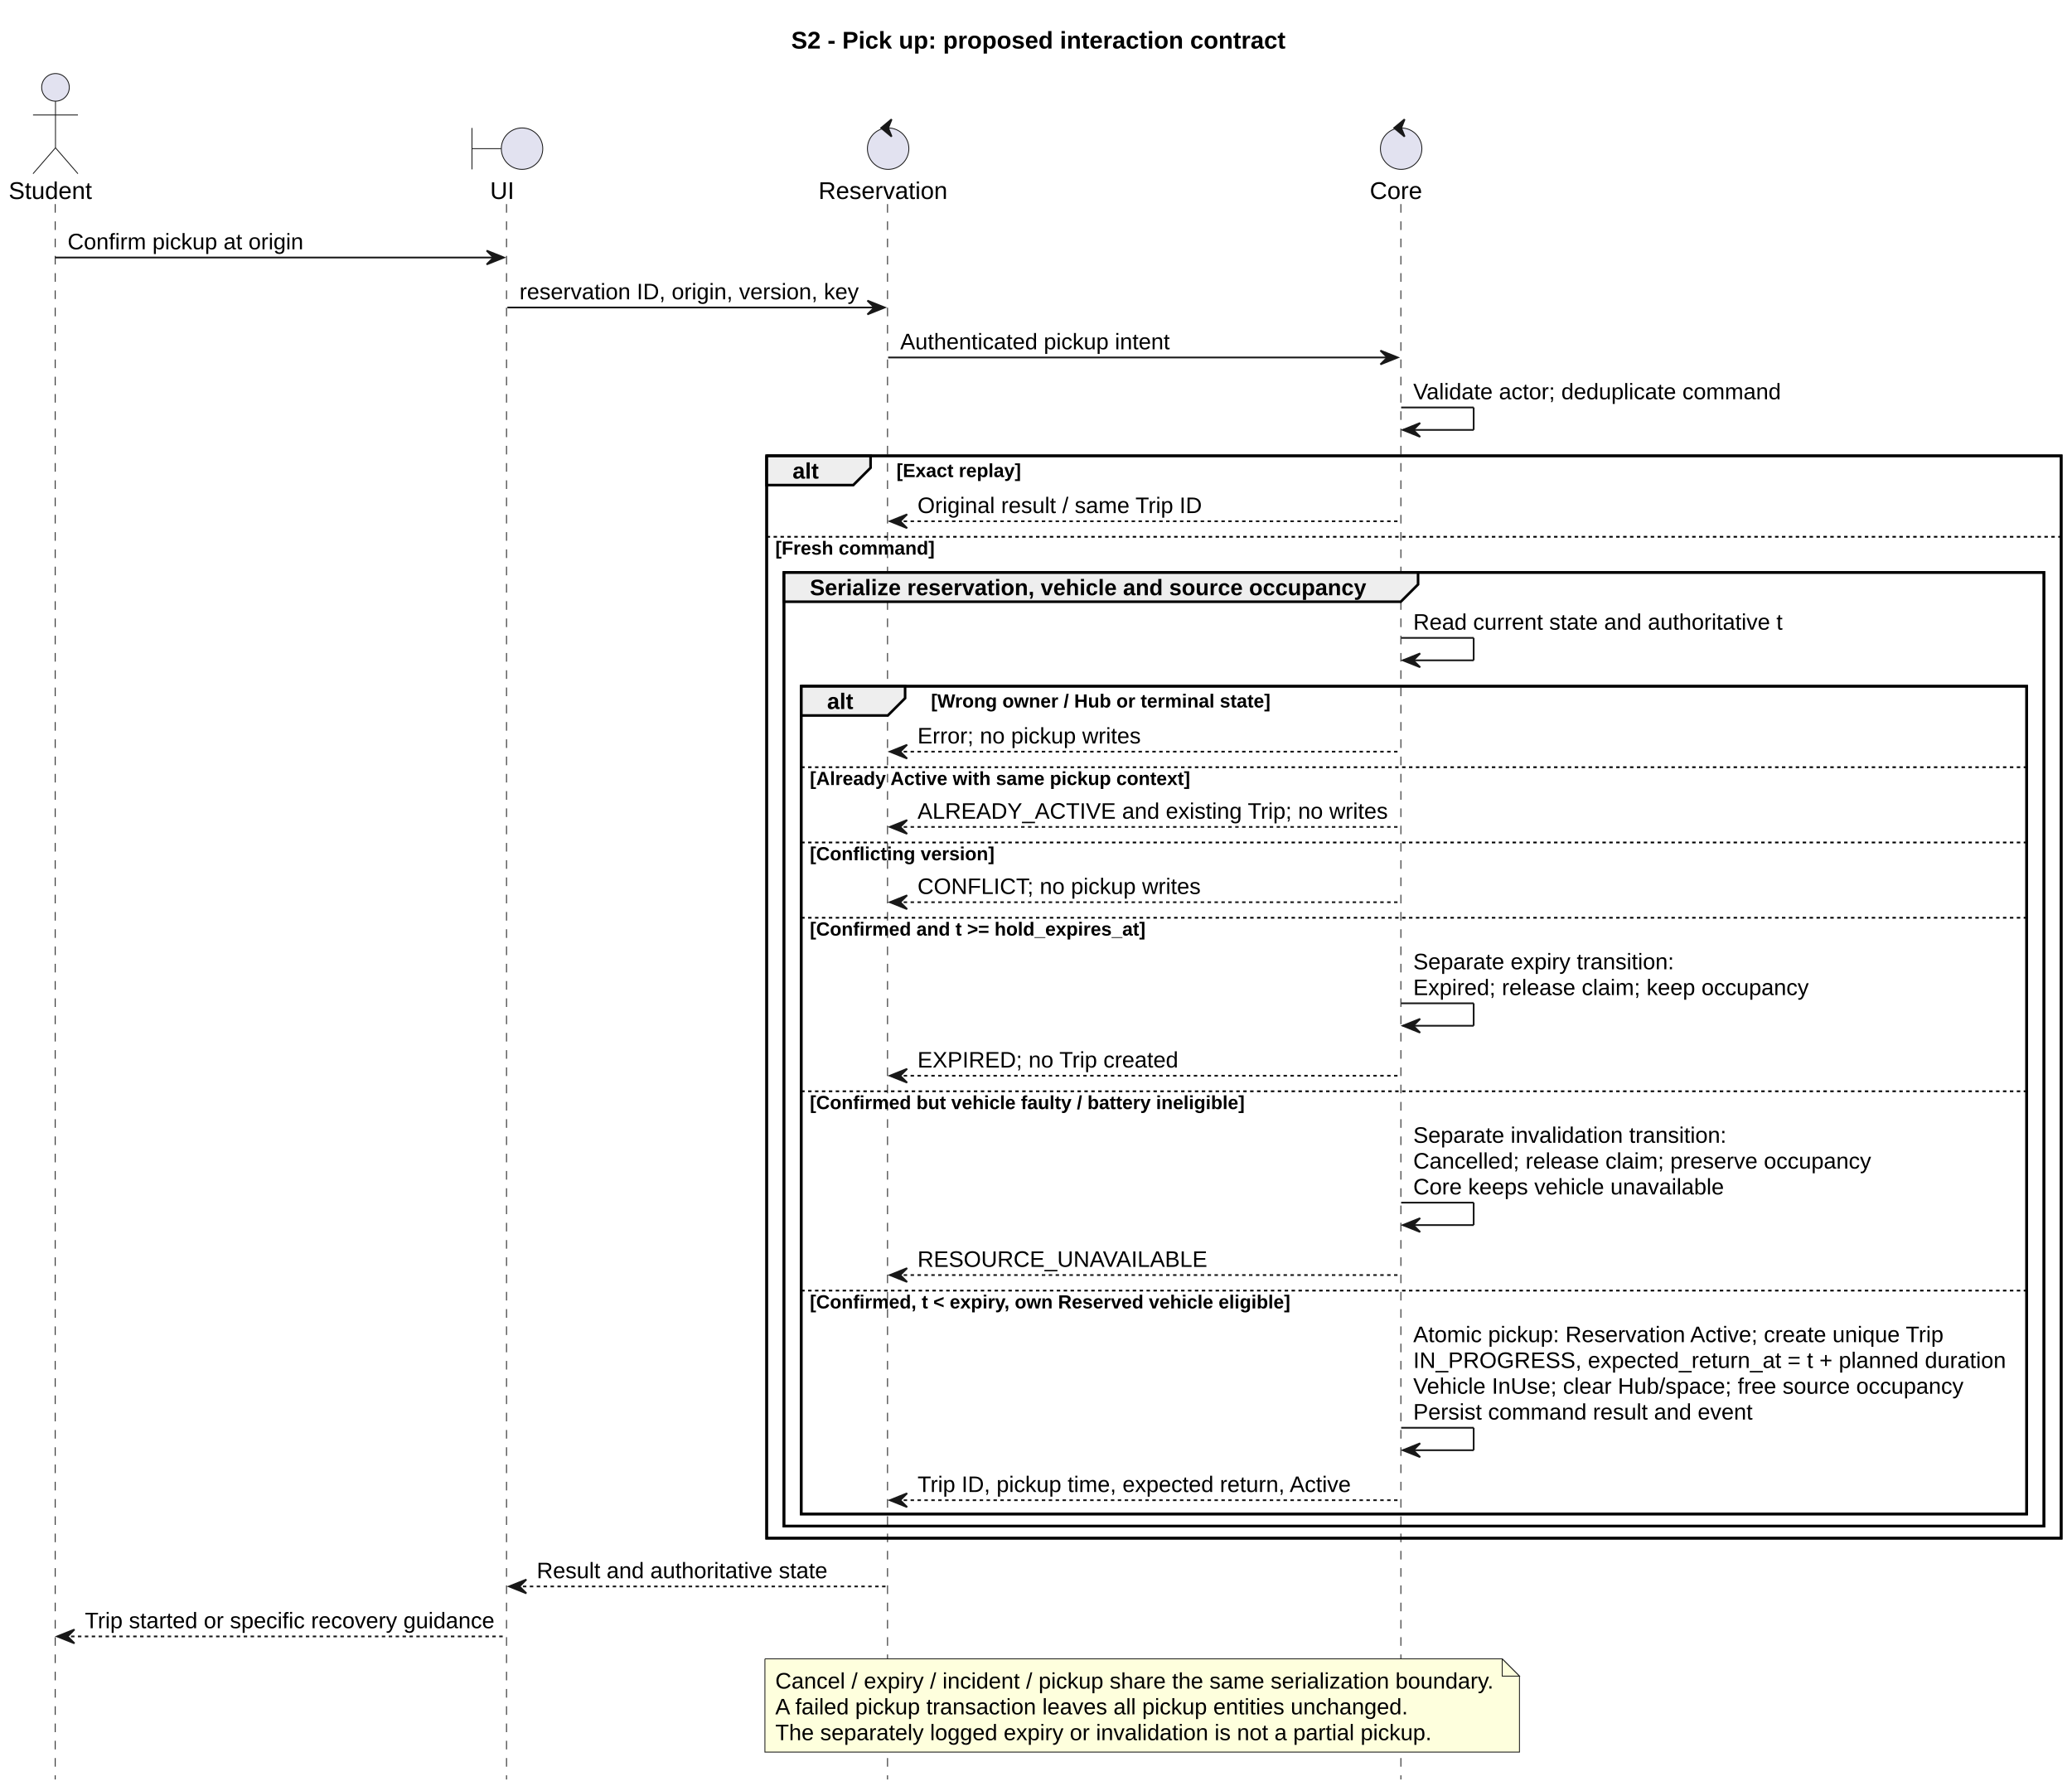
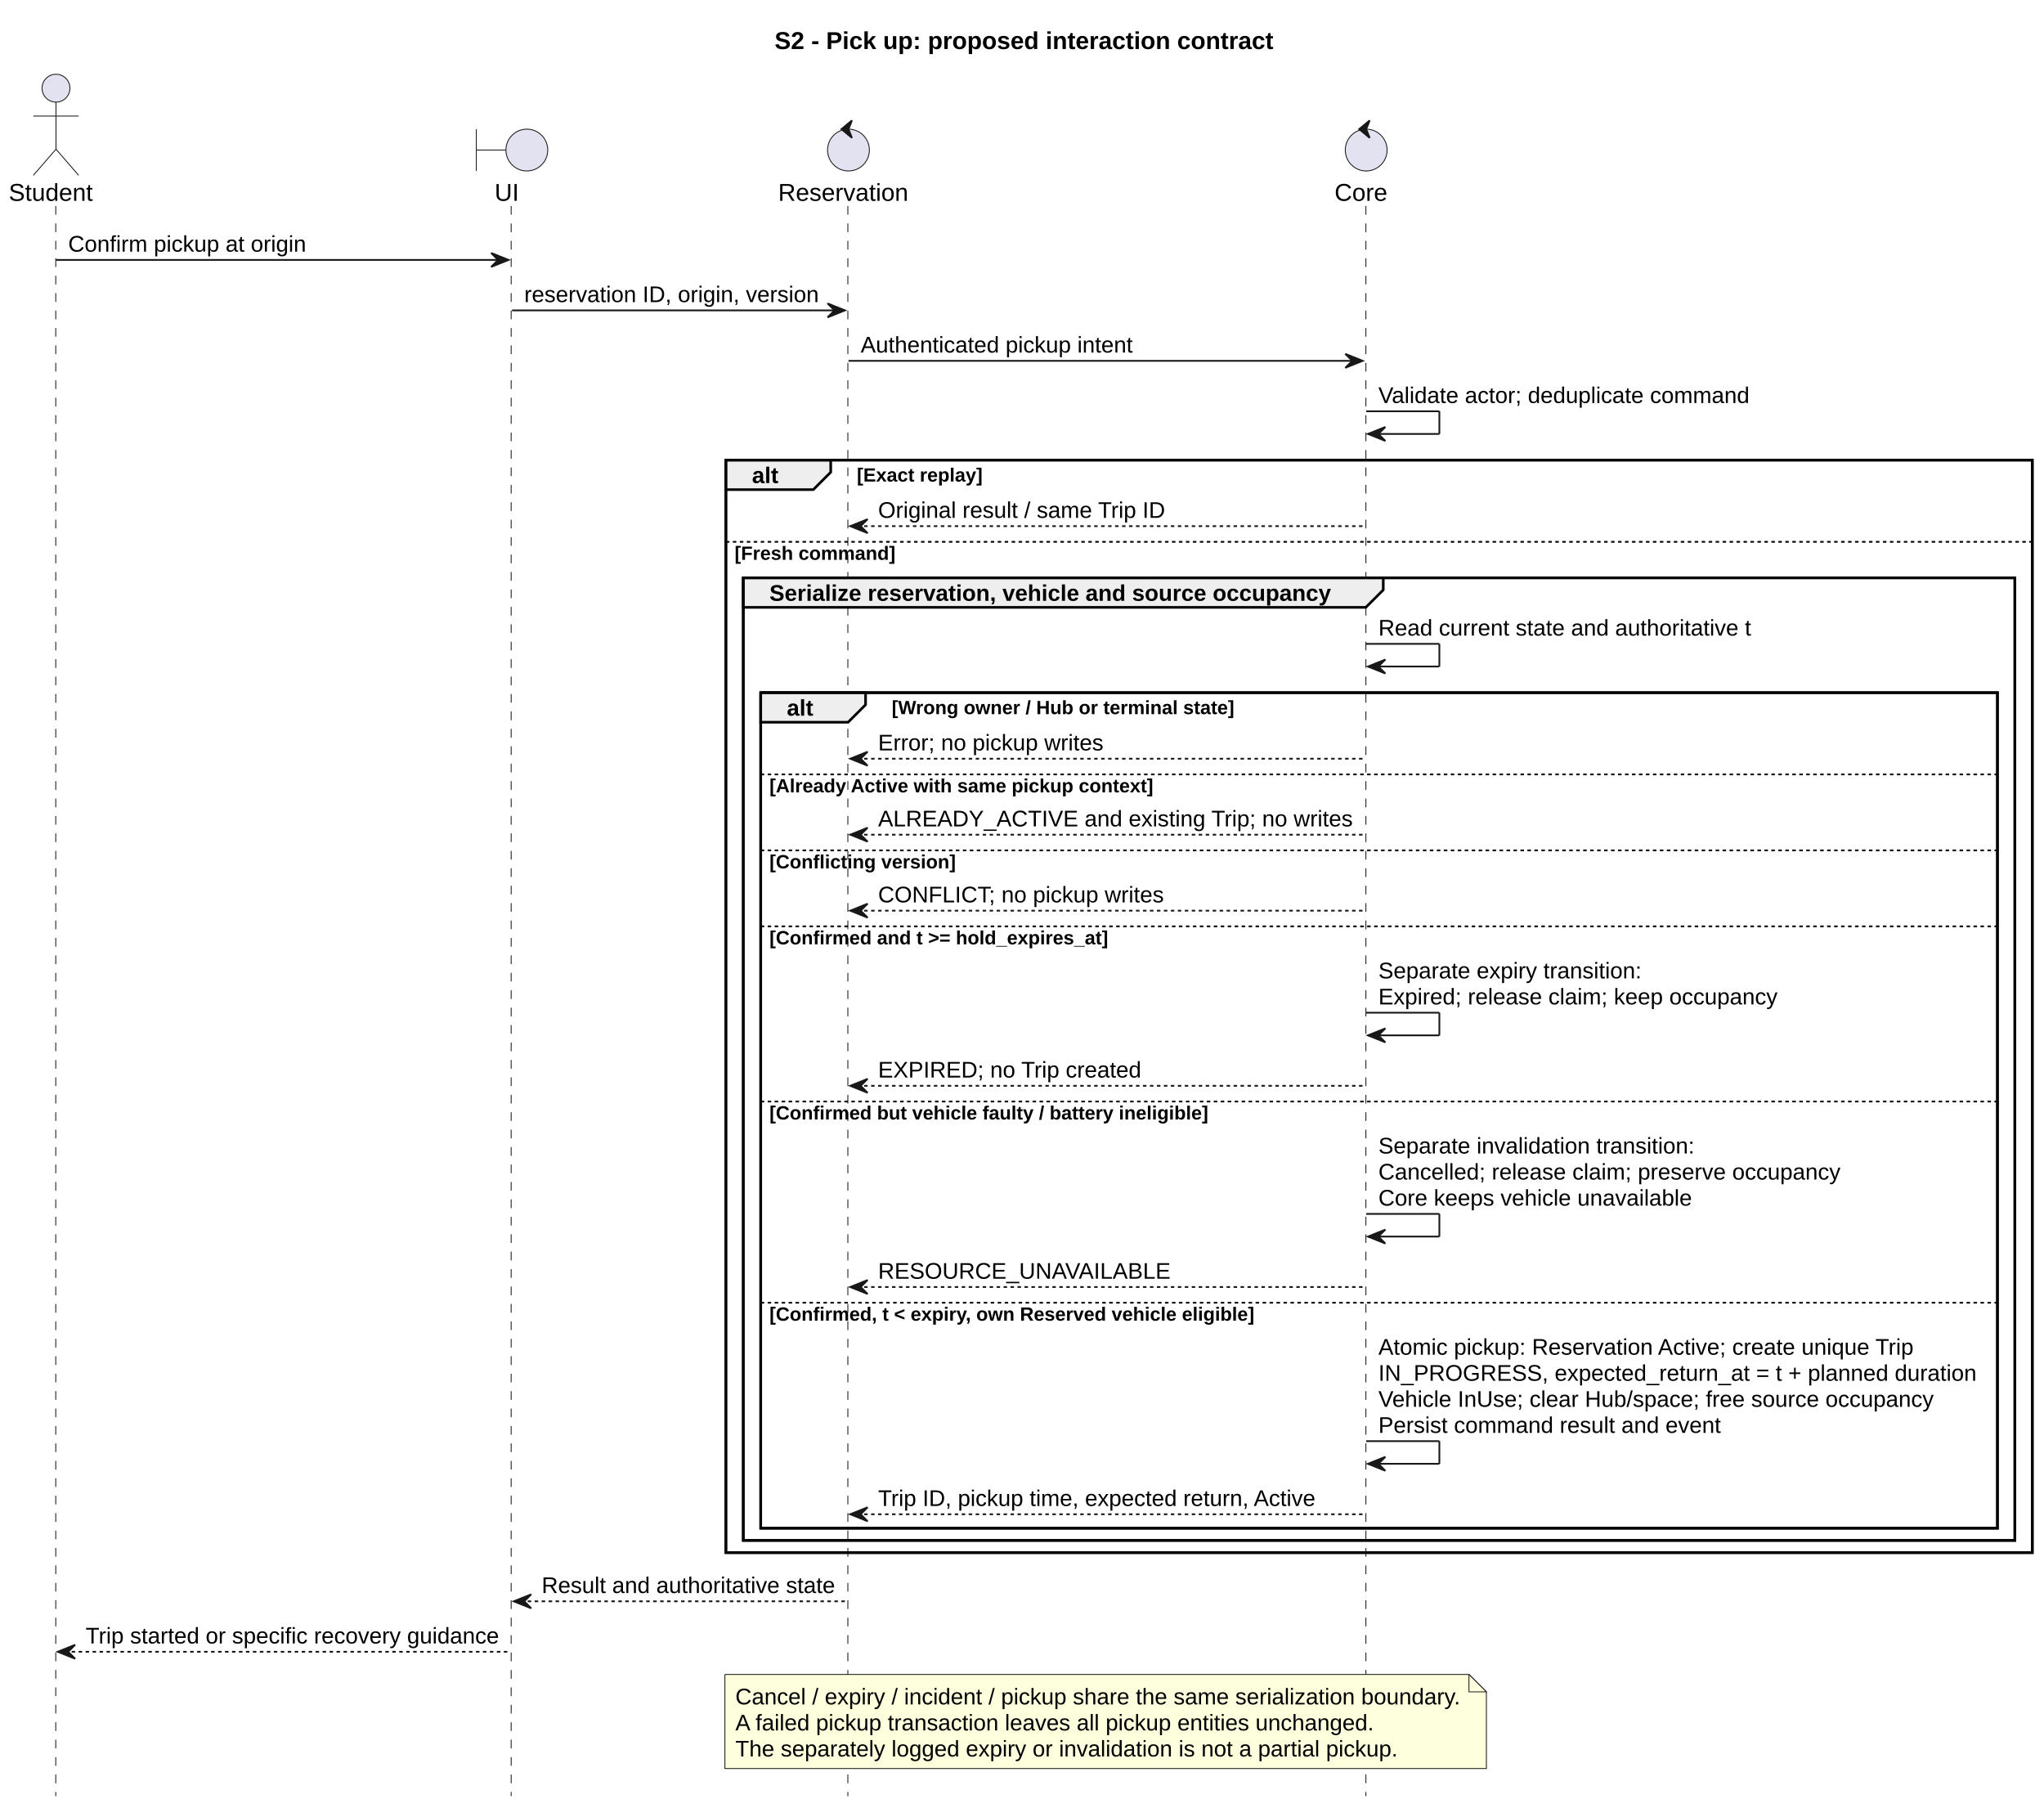
- <svg xmlns="http://www.w3.org/2000/svg" contentStyleType="text/css" data-diagram-type="SEQUENCE" height="1037px" preserveAspectRatio="none" style="width:1200px;height:1037px;background:#FFFFFF;" version="1.1" viewBox="0 0 1200 1037" width="1200px" zoomAndPan="magnify">
+ <svg xmlns="http://www.w3.org/2000/svg" contentStyleType="text/css" data-diagram-type="SEQUENCE" height="1037px" preserveAspectRatio="none" style="width:1173px;height:1037px;background:#FFFFFF;" version="1.1" viewBox="0 0 1173 1037" width="1173px" zoomAndPan="magnify">
  <defs />
  <g>
-     <text fill="#000000" font-family="Arial" font-size="14" font-weight="bold" lengthAdjust="spacing" textLength="286.269" x="458.235" y="28.132">S2 - Pick up: proposed interaction contract</text>
-     <rect fill="none" height="626.868" style="stroke:#000000;stroke-width:1.5;" width="749.722" x="444.016" y="263.992" />
-     <rect fill="none" height="552.322" style="stroke:#000000;stroke-width:1.5;" width="729.722" x="454.016" y="331.539" />
-     <rect fill="none" height="479.424" style="stroke:#000000;stroke-width:1.5;" width="709.722" x="464.016" y="397.436" />
+     <text fill="#000000" font-family="Arial" font-size="14" font-weight="bold" lengthAdjust="spacing" textLength="286.269" x="444.508" y="28.132">S2 - Pick up: proposed interaction contract</text>
+     <rect fill="none" height="626.868" style="stroke:#000000;stroke-width:1.5;" width="749.722" x="416.562" y="263.992" />
+     <rect fill="none" height="552.322" style="stroke:#000000;stroke-width:1.5;" width="729.722" x="426.562" y="331.539" />
+     <rect fill="none" height="479.424" style="stroke:#000000;stroke-width:1.5;" width="709.722" x="436.562" y="397.436" />
    <g class="participant-lifeline" data-entity-uid="part1" data-qualified-name="Student" id="part1-lifeline">
      <g>
        <rect fill="#000000" fill-opacity="0" height="912.407" width="8" x="28.131" y="118.197" />
        <line style="stroke:#181818;stroke-width:0.5;stroke-dasharray:5,5;" x1="32" x2="32" y1="118.197" y2="1030.604" />
      </g>
    </g>
    <g class="participant-lifeline" data-entity-uid="part2" data-qualified-name="UI" id="part2-lifeline">
      <g>
        <rect fill="#000000" fill-opacity="0" height="912.407" width="8" x="289.844" y="118.197" />
        <line style="stroke:#181818;stroke-width:0.5;stroke-dasharray:5,5;" x1="293.344" x2="293.344" y1="118.197" y2="1030.604" />
      </g>
    </g>
    <g class="participant-lifeline" data-entity-uid="part3" data-qualified-name="Reservation" id="part3-lifeline">
      <g>
-         <rect fill="#000000" fill-opacity="0" height="912.407" width="8" x="510.368" y="118.197" />
-         <line style="stroke:#181818;stroke-width:0.5;stroke-dasharray:5,5;" x1="514.016" x2="514.016" y1="118.197" y2="1030.604" />
+         <rect fill="#000000" fill-opacity="0" height="912.407" width="8" x="482.914" y="118.197" />
+         <line style="stroke:#181818;stroke-width:0.5;stroke-dasharray:5,5;" x1="486.562" x2="486.562" y1="118.197" y2="1030.604" />
      </g>
    </g>
    <g class="participant-lifeline" data-entity-uid="part4" data-qualified-name="Core" id="part4-lifeline">
      <g>
-         <rect fill="#000000" fill-opacity="0" height="912.407" width="8" x="807.476" y="118.197" />
-         <line style="stroke:#181818;stroke-width:0.5;stroke-dasharray:5,5;" x1="811.303" x2="811.303" y1="118.197" y2="1030.604" />
+         <rect fill="#000000" fill-opacity="0" height="912.407" width="8" x="780.022" y="118.197" />
+         <line style="stroke:#181818;stroke-width:0.5;stroke-dasharray:5,5;" x1="783.85" x2="783.85" y1="118.197" y2="1030.604" />
      </g>
    </g>
    <g class="participant participant-head" data-entity-uid="part1" data-qualified-name="Student" id="part1-head">
      <text fill="#000000" font-family="Arial" font-size="14" lengthAdjust="spacing" textLength="48.262" x="5" y="115.231">Student</text>
      <ellipse cx="32.131" cy="50.599" fill="#E2E2F0" rx="8" ry="8" style="stroke:#181818;stroke-width:0.5;" />
      <path d="M32.131,58.599 L32.131,85.599 M19.131,66.599 L45.131,66.599 M32.131,85.599 L19.131,100.599 M32.131,85.599 L45.131,100.599" fill="none" style="stroke:#181818;stroke-width:0.5;" />
    </g>
    <g class="participant participant-head" data-entity-uid="part2" data-qualified-name="UI" id="part2-head">
      <text fill="#000000" font-family="Arial" font-size="14" lengthAdjust="spacing" textLength="14" x="283.844" y="115.231">UI</text>
      <path d="M273.344,74.099 L273.344,98.099 M273.344,86.099 L290.344,86.099" fill="none" style="stroke:#181818;stroke-width:0.5;" />
      <ellipse cx="302.344" cy="86.099" fill="#E2E2F0" rx="12" ry="12" style="stroke:#181818;stroke-width:0.5;" />
    </g>
    <g class="participant participant-head" data-entity-uid="part3" data-qualified-name="Reservation" id="part3-head">
-       <text fill="#000000" font-family="Arial" font-size="14" lengthAdjust="spacing" textLength="74.703" x="474.016" y="115.231">Reservation</text>
-       <ellipse cx="514.368" cy="86.099" fill="#E2E2F0" rx="12" ry="12" style="stroke:#181818;stroke-width:0.5;" />
-       <polygon fill="#181818" points="510.368,74.099,516.368,69.099,514.368,74.099,516.368,79.099,510.368,74.099" style="stroke:#181818;stroke-width:1;" />
+       <text fill="#000000" font-family="Arial" font-size="14" lengthAdjust="spacing" textLength="74.703" x="446.562" y="115.231">Reservation</text>
+       <ellipse cx="486.914" cy="86.099" fill="#E2E2F0" rx="12" ry="12" style="stroke:#181818;stroke-width:0.5;" />
+       <polygon fill="#181818" points="482.914,74.099,488.914,69.099,486.914,74.099,488.914,79.099,482.914,74.099" style="stroke:#181818;stroke-width:1;" />
    </g>
    <g class="participant participant-head" data-entity-uid="part4" data-qualified-name="Core" id="part4-head">
-       <text fill="#000000" font-family="Arial" font-size="14" lengthAdjust="spacing" textLength="30.345" x="793.303" y="115.231">Core</text>
-       <ellipse cx="811.476" cy="86.099" fill="#E2E2F0" rx="12" ry="12" style="stroke:#181818;stroke-width:0.5;" />
-       <polygon fill="#181818" points="807.476,74.099,813.476,69.099,811.476,74.099,813.476,79.099,807.476,74.099" style="stroke:#181818;stroke-width:1;" />
+       <text fill="#000000" font-family="Arial" font-size="14" lengthAdjust="spacing" textLength="30.345" x="765.85" y="115.231">Core</text>
+       <ellipse cx="784.022" cy="86.099" fill="#E2E2F0" rx="12" ry="12" style="stroke:#181818;stroke-width:0.5;" />
+       <polygon fill="#181818" points="780.022,74.099,786.022,69.099,784.022,74.099,786.022,79.099,780.022,74.099" style="stroke:#181818;stroke-width:1;" />
    </g>
    <g class="message" data-entity-1="part1" data-entity-2="part2" id="msg1">
      <polygon fill="#181818" points="281.844,145.146,291.844,149.146,281.844,153.146,285.844,149.146" style="stroke:#181818;stroke-width:1;" />
      <line style="stroke:#181818;stroke-width:1;" x1="32.131" x2="287.844" y1="149.146" y2="149.146" />
      <text fill="#000000" font-family="Arial" font-size="13" lengthAdjust="spacing" textLength="136.557" x="39.131" y="144.391">Confirm pickup at origin</text>
    </g>
    <g class="message" data-entity-1="part2" data-entity-2="part3" id="msg2">
-       <polygon fill="#181818" points="502.368,174.095,512.368,178.095,502.368,182.095,506.368,178.095" style="stroke:#181818;stroke-width:1;" />
-       <line style="stroke:#181818;stroke-width:1;" x1="293.844" x2="508.368" y1="178.095" y2="178.095" />
-       <text fill="#000000" font-family="Arial" font-size="13" lengthAdjust="spacing" textLength="196.523" x="300.844" y="173.34">reservation ID, origin, version, key</text>
+       <polygon fill="#181818" points="474.914,174.095,484.914,178.095,474.914,182.095,478.914,178.095" style="stroke:#181818;stroke-width:1;" />
+       <line style="stroke:#181818;stroke-width:1;" x1="293.844" x2="480.914" y1="178.095" y2="178.095" />
+       <text fill="#000000" font-family="Arial" font-size="13" lengthAdjust="spacing" textLength="169.07" x="300.844" y="173.34">reservation ID, origin, version</text>
    </g>
    <g class="message" data-entity-1="part3" data-entity-2="part4" id="msg3">
-       <polygon fill="#181818" points="799.476,203.043,809.476,207.043,799.476,211.043,803.476,207.043" style="stroke:#181818;stroke-width:1;" />
-       <line style="stroke:#181818;stroke-width:1;" x1="514.368" x2="805.476" y1="207.043" y2="207.043" />
-       <text fill="#000000" font-family="Arial" font-size="13" lengthAdjust="spacing" textLength="156.108" x="521.368" y="202.289">Authenticated pickup intent</text>
+       <polygon fill="#181818" points="772.022,203.043,782.022,207.043,772.022,211.043,776.022,207.043" style="stroke:#181818;stroke-width:1;" />
+       <line style="stroke:#181818;stroke-width:1;" x1="486.914" x2="778.022" y1="207.043" y2="207.043" />
+       <text fill="#000000" font-family="Arial" font-size="13" lengthAdjust="spacing" textLength="156.108" x="493.914" y="202.289">Authenticated pickup intent</text>
    </g>
    <g class="message" data-entity-1="part4" data-entity-2="part4" id="msg4">
-       <line style="stroke:#181818;stroke-width:1;" x1="811.476" x2="853.476" y1="235.992" y2="235.992" />
-       <line style="stroke:#181818;stroke-width:1;" x1="853.476" x2="853.476" y1="235.992" y2="248.992" />
-       <line style="stroke:#181818;stroke-width:1;" x1="812.476" x2="853.476" y1="248.992" y2="248.992" />
-       <polygon fill="#181818" points="822.476,244.992,812.476,248.992,822.476,252.992,818.476,248.992" style="stroke:#181818;stroke-width:1;" />
-       <text fill="#000000" font-family="Arial" font-size="13" lengthAdjust="spacing" textLength="213.903" x="818.476" y="231.237">Validate actor; deduplicate command</text>
+       <line style="stroke:#181818;stroke-width:1;" x1="784.022" x2="826.022" y1="235.992" y2="235.992" />
+       <line style="stroke:#181818;stroke-width:1;" x1="826.022" x2="826.022" y1="235.992" y2="248.992" />
+       <line style="stroke:#181818;stroke-width:1;" x1="785.022" x2="826.022" y1="248.992" y2="248.992" />
+       <polygon fill="#181818" points="795.022,244.992,785.022,248.992,795.022,252.992,791.022,248.992" style="stroke:#181818;stroke-width:1;" />
+       <text fill="#000000" font-family="Arial" font-size="13" lengthAdjust="spacing" textLength="213.903" x="791.022" y="231.237">Validate actor; deduplicate command</text>
    </g>
-     <path d="M444.016,263.992 L504.187,263.992 L504.187,270.941 L494.187,280.941 L444.016,280.941 L444.016,263.992" fill="#EEEEEE" style="stroke:#000000;stroke-width:1.5;" />
-     <rect fill="none" height="626.868" style="stroke:#000000;stroke-width:1.5;" width="749.722" x="444.016" y="263.992" />
-     <text fill="#000000" font-family="Arial" font-size="13" font-weight="bold" lengthAdjust="spacing" textLength="15.171" x="459.016" y="277.186">alt</text>
-     <text fill="#000000" font-family="Arial" font-size="11" font-weight="bold" lengthAdjust="spacing" textLength="72.144" x="519.187" y="276.31">[Exact replay]</text>
+     <path d="M416.562,263.992 L476.733,263.992 L476.733,270.941 L466.733,280.941 L416.562,280.941 L416.562,263.992" fill="#EEEEEE" style="stroke:#000000;stroke-width:1.5;" />
+     <rect fill="none" height="626.868" style="stroke:#000000;stroke-width:1.5;" width="749.722" x="416.562" y="263.992" />
+     <text fill="#000000" font-family="Arial" font-size="13" font-weight="bold" lengthAdjust="spacing" textLength="15.171" x="431.562" y="277.186">alt</text>
+     <text fill="#000000" font-family="Arial" font-size="11" font-weight="bold" lengthAdjust="spacing" textLength="72.144" x="491.733" y="276.31">[Exact replay]</text>
    <g class="message" data-entity-1="part4" data-entity-2="part3" id="msg5">
-       <polygon fill="#181818" points="525.368,297.89,515.368,301.89,525.368,305.89,521.368,301.89" style="stroke:#181818;stroke-width:1;" />
-       <line style="stroke:#181818;stroke-width:1;stroke-dasharray:2,2;" x1="519.368" x2="810.476" y1="301.89" y2="301.89" />
-       <text fill="#000000" font-family="Arial" font-size="13" lengthAdjust="spacing" textLength="165.433" x="531.368" y="297.135">Original result / same Trip ID</text>
+       <polygon fill="#181818" points="497.914,297.89,487.914,301.89,497.914,305.89,493.914,301.89" style="stroke:#181818;stroke-width:1;" />
+       <line style="stroke:#181818;stroke-width:1;stroke-dasharray:2,2;" x1="491.914" x2="783.022" y1="301.89" y2="301.89" />
+       <text fill="#000000" font-family="Arial" font-size="13" lengthAdjust="spacing" textLength="165.433" x="503.914" y="297.135">Original result / same Trip ID</text>
    </g>
-     <line style="stroke:#000000;stroke-width:1;stroke-dasharray:2,2;" x1="444.016" x2="1193.738" y1="310.89" y2="310.89" />
-     <text fill="#000000" font-family="Arial" font-size="11" font-weight="bold" lengthAdjust="spacing" textLength="92.291" x="449.016" y="321.207">[Fresh command]</text>
-     <path d="M454.016,331.539 L821.274,331.539 L821.274,338.487 L811.274,348.487 L454.016,348.487 L454.016,331.539" fill="#EEEEEE" style="stroke:#000000;stroke-width:1.5;" />
-     <rect fill="none" height="552.322" style="stroke:#000000;stroke-width:1.5;" width="729.722" x="454.016" y="331.539" />
-     <text fill="#000000" font-family="Arial" font-size="13" font-weight="bold" lengthAdjust="spacing" textLength="322.258" x="469.016" y="344.732">Serialize reservation, vehicle and source occupancy</text>
+     <line style="stroke:#000000;stroke-width:1;stroke-dasharray:2,2;" x1="416.562" x2="1166.284" y1="310.89" y2="310.89" />
+     <text fill="#000000" font-family="Arial" font-size="11" font-weight="bold" lengthAdjust="spacing" textLength="92.291" x="421.562" y="321.207">[Fresh command]</text>
+     <path d="M426.562,331.539 L793.82,331.539 L793.82,338.487 L783.82,348.487 L426.562,348.487 L426.562,331.539" fill="#EEEEEE" style="stroke:#000000;stroke-width:1.5;" />
+     <rect fill="none" height="552.322" style="stroke:#000000;stroke-width:1.5;" width="729.722" x="426.562" y="331.539" />
+     <text fill="#000000" font-family="Arial" font-size="13" font-weight="bold" lengthAdjust="spacing" textLength="322.258" x="441.562" y="344.732">Serialize reservation, vehicle and source occupancy</text>
    <g class="message" data-entity-1="part4" data-entity-2="part4" id="msg6">
-       <line style="stroke:#181818;stroke-width:1;" x1="811.476" x2="853.476" y1="369.436" y2="369.436" />
-       <line style="stroke:#181818;stroke-width:1;" x1="853.476" x2="853.476" y1="369.436" y2="382.436" />
-       <line style="stroke:#181818;stroke-width:1;" x1="812.476" x2="853.476" y1="382.436" y2="382.436" />
-       <polygon fill="#181818" points="822.476,378.436,812.476,382.436,822.476,386.436,818.476,382.436" style="stroke:#181818;stroke-width:1;" />
-       <text fill="#000000" font-family="Arial" font-size="13" lengthAdjust="spacing" textLength="213.903" x="818.476" y="364.681">Read current state and authoritative t</text>
+       <line style="stroke:#181818;stroke-width:1;" x1="784.022" x2="826.022" y1="369.436" y2="369.436" />
+       <line style="stroke:#181818;stroke-width:1;" x1="826.022" x2="826.022" y1="369.436" y2="382.436" />
+       <line style="stroke:#181818;stroke-width:1;" x1="785.022" x2="826.022" y1="382.436" y2="382.436" />
+       <polygon fill="#181818" points="795.022,378.436,785.022,382.436,795.022,386.436,791.022,382.436" style="stroke:#181818;stroke-width:1;" />
+       <text fill="#000000" font-family="Arial" font-size="13" lengthAdjust="spacing" textLength="213.903" x="791.022" y="364.681">Read current state and authoritative t</text>
    </g>
-     <path d="M464.016,397.436 L524.187,397.436 L524.187,404.385 L514.187,414.385 L464.016,414.385 L464.016,397.436" fill="#EEEEEE" style="stroke:#000000;stroke-width:1.5;" />
-     <rect fill="none" height="479.424" style="stroke:#000000;stroke-width:1.5;" width="709.722" x="464.016" y="397.436" />
-     <text fill="#000000" font-family="Arial" font-size="13" font-weight="bold" lengthAdjust="spacing" textLength="15.171" x="479.016" y="410.63">alt</text>
-     <text fill="#000000" font-family="Arial" font-size="11" font-weight="bold" lengthAdjust="spacing" textLength="196.786" x="539.187" y="409.754">[Wrong owner / Hub or terminal state]</text>
+     <path d="M436.562,397.436 L496.733,397.436 L496.733,404.385 L486.733,414.385 L436.562,414.385 L436.562,397.436" fill="#EEEEEE" style="stroke:#000000;stroke-width:1.5;" />
+     <rect fill="none" height="479.424" style="stroke:#000000;stroke-width:1.5;" width="709.722" x="436.562" y="397.436" />
+     <text fill="#000000" font-family="Arial" font-size="13" font-weight="bold" lengthAdjust="spacing" textLength="15.171" x="451.562" y="410.63">alt</text>
+     <text fill="#000000" font-family="Arial" font-size="11" font-weight="bold" lengthAdjust="spacing" textLength="196.786" x="511.733" y="409.754">[Wrong owner / Hub or terminal state]</text>
    <g class="message" data-entity-1="part4" data-entity-2="part3" id="msg7">
-       <polygon fill="#181818" points="525.368,431.334,515.368,435.334,525.368,439.334,521.368,435.334" style="stroke:#181818;stroke-width:1;" />
-       <line style="stroke:#181818;stroke-width:1;stroke-dasharray:2,2;" x1="519.368" x2="810.476" y1="435.334" y2="435.334" />
-       <text fill="#000000" font-family="Arial" font-size="13" lengthAdjust="spacing" textLength="129.321" x="531.368" y="430.579">Error; no pickup writes</text>
+       <polygon fill="#181818" points="497.914,431.334,487.914,435.334,497.914,439.334,493.914,435.334" style="stroke:#181818;stroke-width:1;" />
+       <line style="stroke:#181818;stroke-width:1;stroke-dasharray:2,2;" x1="491.914" x2="783.022" y1="435.334" y2="435.334" />
+       <text fill="#000000" font-family="Arial" font-size="13" lengthAdjust="spacing" textLength="129.321" x="503.914" y="430.579">Error; no pickup writes</text>
    </g>
-     <line style="stroke:#000000;stroke-width:1;stroke-dasharray:2,2;" x1="464.016" x2="1173.738" y1="444.334" y2="444.334" />
-     <text fill="#000000" font-family="Arial" font-size="11" font-weight="bold" lengthAdjust="spacing" textLength="220.671" x="469.016" y="454.651">[Already Active with same pickup context]</text>
+     <line style="stroke:#000000;stroke-width:1;stroke-dasharray:2,2;" x1="436.562" x2="1146.284" y1="444.334" y2="444.334" />
+     <text fill="#000000" font-family="Arial" font-size="11" font-weight="bold" lengthAdjust="spacing" textLength="220.671" x="441.562" y="454.651">[Already Active with same pickup context]</text>
    <g class="message" data-entity-1="part4" data-entity-2="part3" id="msg8">
-       <polygon fill="#181818" points="525.368,474.931,515.368,478.931,525.368,482.931,521.368,478.931" style="stroke:#181818;stroke-width:1;" />
-       <line style="stroke:#181818;stroke-width:1;stroke-dasharray:2,2;" x1="519.368" x2="810.476" y1="478.931" y2="478.931" />
-       <text fill="#000000" font-family="Arial" font-size="13" lengthAdjust="spacing" textLength="273.108" x="531.368" y="474.176">ALREADY_ACTIVE and existing Trip; no writes</text>
+       <polygon fill="#181818" points="497.914,474.931,487.914,478.931,497.914,482.931,493.914,478.931" style="stroke:#181818;stroke-width:1;" />
+       <line style="stroke:#181818;stroke-width:1;stroke-dasharray:2,2;" x1="491.914" x2="783.022" y1="478.931" y2="478.931" />
+       <text fill="#000000" font-family="Arial" font-size="13" lengthAdjust="spacing" textLength="273.108" x="503.914" y="474.176">ALREADY_ACTIVE and existing Trip; no writes</text>
    </g>
-     <line style="stroke:#000000;stroke-width:1;stroke-dasharray:2,2;" x1="464.016" x2="1173.738" y1="487.931" y2="487.931" />
-     <text fill="#000000" font-family="Arial" font-size="11" font-weight="bold" lengthAdjust="spacing" textLength="106.944" x="469.016" y="498.249">[Conflicting version]</text>
+     <line style="stroke:#000000;stroke-width:1;stroke-dasharray:2,2;" x1="436.562" x2="1146.284" y1="487.931" y2="487.931" />
+     <text fill="#000000" font-family="Arial" font-size="11" font-weight="bold" lengthAdjust="spacing" textLength="106.944" x="441.562" y="498.249">[Conflicting version]</text>
    <g class="message" data-entity-1="part4" data-entity-2="part3" id="msg9">
-       <polygon fill="#181818" points="525.368,518.529,515.368,522.529,525.368,526.529,521.368,522.529" style="stroke:#181818;stroke-width:1;" />
-       <line style="stroke:#181818;stroke-width:1;stroke-dasharray:2,2;" x1="519.368" x2="810.476" y1="522.529" y2="522.529" />
-       <text fill="#000000" font-family="Arial" font-size="13" lengthAdjust="spacing" textLength="165.433" x="531.368" y="517.774">CONFLICT; no pickup writes</text>
+       <polygon fill="#181818" points="497.914,518.529,487.914,522.529,497.914,526.529,493.914,522.529" style="stroke:#181818;stroke-width:1;" />
+       <line style="stroke:#181818;stroke-width:1;stroke-dasharray:2,2;" x1="491.914" x2="783.022" y1="522.529" y2="522.529" />
+       <text fill="#000000" font-family="Arial" font-size="13" lengthAdjust="spacing" textLength="165.433" x="503.914" y="517.774">CONFLICT; no pickup writes</text>
    </g>
-     <line style="stroke:#000000;stroke-width:1;stroke-dasharray:2,2;" x1="464.016" x2="1173.738" y1="531.529" y2="531.529" />
-     <text fill="#000000" font-family="Arial" font-size="11" font-weight="bold" lengthAdjust="spacing" textLength="194.375" x="469.016" y="541.847">[Confirmed and t &gt;= hold_expires_at]</text>
+     <line style="stroke:#000000;stroke-width:1;stroke-dasharray:2,2;" x1="436.562" x2="1146.284" y1="531.529" y2="531.529" />
+     <text fill="#000000" font-family="Arial" font-size="11" font-weight="bold" lengthAdjust="spacing" textLength="194.375" x="441.562" y="541.847">[Confirmed and t &gt;= hold_expires_at]</text>
    <g class="message" data-entity-1="part4" data-entity-2="part4" id="msg10">
-       <line style="stroke:#181818;stroke-width:1;" x1="811.476" x2="853.476" y1="581.075" y2="581.075" />
-       <line style="stroke:#181818;stroke-width:1;" x1="853.476" x2="853.476" y1="581.075" y2="594.075" />
-       <line style="stroke:#181818;stroke-width:1;" x1="812.476" x2="853.476" y1="594.075" y2="594.075" />
-       <polygon fill="#181818" points="822.476,590.075,812.476,594.075,822.476,598.075,818.476,594.075" style="stroke:#181818;stroke-width:1;" />
-       <text fill="#000000" font-family="Arial" font-size="13" lengthAdjust="spacing" textLength="151.023" x="818.476" y="561.372">Separate expiry transition:</text>
-       <text fill="#000000" font-family="Arial" font-size="13" lengthAdjust="spacing" textLength="229.061" x="818.476" y="576.32">Expired; release claim; keep occupancy</text>
+       <line style="stroke:#181818;stroke-width:1;" x1="784.022" x2="826.022" y1="581.075" y2="581.075" />
+       <line style="stroke:#181818;stroke-width:1;" x1="826.022" x2="826.022" y1="581.075" y2="594.075" />
+       <line style="stroke:#181818;stroke-width:1;" x1="785.022" x2="826.022" y1="594.075" y2="594.075" />
+       <polygon fill="#181818" points="795.022,590.075,785.022,594.075,795.022,598.075,791.022,594.075" style="stroke:#181818;stroke-width:1;" />
+       <text fill="#000000" font-family="Arial" font-size="13" lengthAdjust="spacing" textLength="151.023" x="791.022" y="561.372">Separate expiry transition:</text>
+       <text fill="#000000" font-family="Arial" font-size="13" lengthAdjust="spacing" textLength="229.061" x="791.022" y="576.32">Expired; release claim; keep occupancy</text>
    </g>
    <g class="message" data-entity-1="part4" data-entity-2="part3" id="msg11">
-       <polygon fill="#181818" points="525.368,619.024,515.368,623.024,525.368,627.024,521.368,623.024" style="stroke:#181818;stroke-width:1;" />
-       <line style="stroke:#181818;stroke-width:1;stroke-dasharray:2,2;" x1="519.368" x2="810.476" y1="623.024" y2="623.024" />
-       <text fill="#000000" font-family="Arial" font-size="13" lengthAdjust="spacing" textLength="151.728" x="531.368" y="618.269">EXPIRED; no Trip created</text>
+       <polygon fill="#181818" points="497.914,619.024,487.914,623.024,497.914,627.024,493.914,623.024" style="stroke:#181818;stroke-width:1;" />
+       <line style="stroke:#181818;stroke-width:1;stroke-dasharray:2,2;" x1="491.914" x2="783.022" y1="623.024" y2="623.024" />
+       <text fill="#000000" font-family="Arial" font-size="13" lengthAdjust="spacing" textLength="151.728" x="503.914" y="618.269">EXPIRED; no Trip created</text>
    </g>
-     <line style="stroke:#000000;stroke-width:1;stroke-dasharray:2,2;" x1="464.016" x2="1173.738" y1="632.024" y2="632.024" />
-     <text fill="#000000" font-family="Arial" font-size="11" font-weight="bold" lengthAdjust="spacing" textLength="251.813" x="469.016" y="642.342">[Confirmed but vehicle faulty / battery ineligible]</text>
+     <line style="stroke:#000000;stroke-width:1;stroke-dasharray:2,2;" x1="436.562" x2="1146.284" y1="632.024" y2="632.024" />
+     <text fill="#000000" font-family="Arial" font-size="11" font-weight="bold" lengthAdjust="spacing" textLength="251.813" x="441.562" y="642.342">[Confirmed but vehicle faulty / battery ineligible]</text>
    <g class="message" data-entity-1="part4" data-entity-2="part4" id="msg12">
-       <line style="stroke:#181818;stroke-width:1;" x1="811.476" x2="853.476" y1="696.519" y2="696.519" />
-       <line style="stroke:#181818;stroke-width:1;" x1="853.476" x2="853.476" y1="696.519" y2="709.519" />
-       <line style="stroke:#181818;stroke-width:1;" x1="812.476" x2="853.476" y1="709.519" y2="709.519" />
-       <polygon fill="#181818" points="822.476,705.519,812.476,709.519,822.476,713.519,818.476,709.519" style="stroke:#181818;stroke-width:1;" />
-       <text fill="#000000" font-family="Arial" font-size="13" lengthAdjust="spacing" textLength="181.391" x="818.476" y="661.867">Separate invalidation transition:</text>
-       <text fill="#000000" font-family="Arial" font-size="13" lengthAdjust="spacing" textLength="265.186" x="818.476" y="676.815">Cancelled; release claim; preserve occupancy</text>
-       <text fill="#000000" font-family="Arial" font-size="13" lengthAdjust="spacing" textLength="179.943" x="818.476" y="691.764">Core keeps vehicle unavailable</text>
+       <line style="stroke:#181818;stroke-width:1;" x1="784.022" x2="826.022" y1="696.519" y2="696.519" />
+       <line style="stroke:#181818;stroke-width:1;" x1="826.022" x2="826.022" y1="696.519" y2="709.519" />
+       <line style="stroke:#181818;stroke-width:1;" x1="785.022" x2="826.022" y1="709.519" y2="709.519" />
+       <polygon fill="#181818" points="795.022,705.519,785.022,709.519,795.022,713.519,791.022,709.519" style="stroke:#181818;stroke-width:1;" />
+       <text fill="#000000" font-family="Arial" font-size="13" lengthAdjust="spacing" textLength="181.391" x="791.022" y="661.867">Separate invalidation transition:</text>
+       <text fill="#000000" font-family="Arial" font-size="13" lengthAdjust="spacing" textLength="265.186" x="791.022" y="676.815">Cancelled; release claim; preserve occupancy</text>
+       <text fill="#000000" font-family="Arial" font-size="13" lengthAdjust="spacing" textLength="179.943" x="791.022" y="691.764">Core keeps vehicle unavailable</text>
    </g>
    <g class="message" data-entity-1="part4" data-entity-2="part3" id="msg13">
-       <polygon fill="#181818" points="525.368,734.468,515.368,738.468,525.368,742.468,521.368,738.468" style="stroke:#181818;stroke-width:1;" />
-       <line style="stroke:#181818;stroke-width:1;stroke-dasharray:2,2;" x1="519.368" x2="810.476" y1="738.468" y2="738.468" />
-       <text fill="#000000" font-family="Arial" font-size="13" lengthAdjust="spacing" textLength="169.781" x="531.368" y="733.713">RESOURCE_UNAVAILABLE</text>
+       <polygon fill="#181818" points="497.914,734.468,487.914,738.468,497.914,742.468,493.914,738.468" style="stroke:#181818;stroke-width:1;" />
+       <line style="stroke:#181818;stroke-width:1;stroke-dasharray:2,2;" x1="491.914" x2="783.022" y1="738.468" y2="738.468" />
+       <text fill="#000000" font-family="Arial" font-size="13" lengthAdjust="spacing" textLength="169.781" x="503.914" y="733.713">RESOURCE_UNAVAILABLE</text>
    </g>
-     <line style="stroke:#000000;stroke-width:1;stroke-dasharray:2,2;" x1="464.016" x2="1173.738" y1="747.468" y2="747.468" />
-     <text fill="#000000" font-family="Arial" font-size="11" font-weight="bold" lengthAdjust="spacing" textLength="279.055" x="469.016" y="757.786">[Confirmed, t &lt; expiry, own Reserved vehicle eligible]</text>
+     <line style="stroke:#000000;stroke-width:1;stroke-dasharray:2,2;" x1="436.562" x2="1146.284" y1="747.468" y2="747.468" />
+     <text fill="#000000" font-family="Arial" font-size="11" font-weight="bold" lengthAdjust="spacing" textLength="279.055" x="441.562" y="757.786">[Confirmed, t &lt; expiry, own Reserved vehicle eligible]</text>
    <g class="message" data-entity-1="part4" data-entity-2="part4" id="msg14">
-       <line style="stroke:#181818;stroke-width:1;" x1="811.476" x2="853.476" y1="826.912" y2="826.912" />
-       <line style="stroke:#181818;stroke-width:1;" x1="853.476" x2="853.476" y1="826.912" y2="839.912" />
-       <line style="stroke:#181818;stroke-width:1;" x1="812.476" x2="853.476" y1="839.912" y2="839.912" />
-       <polygon fill="#181818" points="822.476,835.912,812.476,839.912,822.476,843.912,818.476,839.912" style="stroke:#181818;stroke-width:1;" />
-       <text fill="#000000" font-family="Arial" font-size="13" lengthAdjust="spacing" textLength="308.528" x="818.476" y="777.311">Atomic pickup: Reservation Active; create unique Trip</text>
-       <text fill="#000000" font-family="Arial" font-size="13" lengthAdjust="spacing" textLength="343.262" x="818.476" y="792.259">IN_PROGRESS, expected_return_at = t + planned duration</text>
-       <text fill="#000000" font-family="Arial" font-size="13" lengthAdjust="spacing" textLength="319.389" x="818.476" y="807.208">Vehicle InUse; clear Hub/space; free source occupancy</text>
-       <text fill="#000000" font-family="Arial" font-size="13" lengthAdjust="spacing" textLength="196.536" x="818.476" y="822.157">Persist command result and event</text>
+       <line style="stroke:#181818;stroke-width:1;" x1="784.022" x2="826.022" y1="826.912" y2="826.912" />
+       <line style="stroke:#181818;stroke-width:1;" x1="826.022" x2="826.022" y1="826.912" y2="839.912" />
+       <line style="stroke:#181818;stroke-width:1;" x1="785.022" x2="826.022" y1="839.912" y2="839.912" />
+       <polygon fill="#181818" points="795.022,835.912,785.022,839.912,795.022,843.912,791.022,839.912" style="stroke:#181818;stroke-width:1;" />
+       <text fill="#000000" font-family="Arial" font-size="13" lengthAdjust="spacing" textLength="308.528" x="791.022" y="777.311">Atomic pickup: Reservation Active; create unique Trip</text>
+       <text fill="#000000" font-family="Arial" font-size="13" lengthAdjust="spacing" textLength="343.262" x="791.022" y="792.259">IN_PROGRESS, expected_return_at = t + planned duration</text>
+       <text fill="#000000" font-family="Arial" font-size="13" lengthAdjust="spacing" textLength="319.389" x="791.022" y="807.208">Vehicle InUse; clear Hub/space; free source occupancy</text>
+       <text fill="#000000" font-family="Arial" font-size="13" lengthAdjust="spacing" textLength="196.536" x="791.022" y="822.157">Persist command result and event</text>
    </g>
    <g class="message" data-entity-1="part4" data-entity-2="part3" id="msg15">
-       <polygon fill="#181818" points="525.368,864.86,515.368,868.86,525.368,872.86,521.368,868.86" style="stroke:#181818;stroke-width:1;" />
-       <line style="stroke:#181818;stroke-width:1;stroke-dasharray:2,2;" x1="519.368" x2="810.476" y1="868.86" y2="868.86" />
-       <text fill="#000000" font-family="Arial" font-size="13" lengthAdjust="spacing" textLength="252.154" x="531.368" y="864.106">Trip ID, pickup time, expected return, Active</text>
+       <polygon fill="#181818" points="497.914,864.86,487.914,868.86,497.914,872.86,493.914,868.86" style="stroke:#181818;stroke-width:1;" />
+       <line style="stroke:#181818;stroke-width:1;stroke-dasharray:2,2;" x1="491.914" x2="783.022" y1="868.86" y2="868.86" />
+       <text fill="#000000" font-family="Arial" font-size="13" lengthAdjust="spacing" textLength="252.154" x="503.914" y="864.106">Trip ID, pickup time, expected return, Active</text>
    </g>
    <g class="message" data-entity-1="part3" data-entity-2="part2" id="msg16">
      <polygon fill="#181818" points="304.844,914.809,294.844,918.809,304.844,922.809,300.844,918.809" style="stroke:#181818;stroke-width:1;" />
-       <line style="stroke:#181818;stroke-width:1;stroke-dasharray:2,2;" x1="298.844" x2="513.368" y1="918.809" y2="918.809" />
+       <line style="stroke:#181818;stroke-width:1;stroke-dasharray:2,2;" x1="298.844" x2="485.914" y1="918.809" y2="918.809" />
      <text fill="#000000" font-family="Arial" font-size="13" lengthAdjust="spacing" textLength="168.378" x="310.844" y="914.054">Result and authoritative state</text>
    </g>
    <g class="message" data-entity-1="part2" data-entity-2="part1" id="msg17">
      <polygon fill="#181818" points="43.131,943.758,33.131,947.758,43.131,951.758,39.131,947.758" style="stroke:#181818;stroke-width:1;" />
      <line style="stroke:#181818;stroke-width:1;stroke-dasharray:2,2;" x1="37.131" x2="292.844" y1="947.758" y2="947.758" />
      <text fill="#000000" font-family="Arial" font-size="13" lengthAdjust="spacing" textLength="237.713" x="49.131" y="943.003">Trip started or specific recovery guidance</text>
    </g>
-     <path d="M443,960.758 L443,1014.758 L880,1014.758 L880,970.758 L870,960.758 L443,960.758" fill="#FEFFDD" style="stroke:#181818;stroke-width:0.5;" />
-     <path d="M870,960.758 L870,970.758 L880,970.758 L870,960.758" fill="#FEFFDD" style="stroke:#181818;stroke-width:0.5;" />
-     <text fill="#000000" font-family="Arial" font-size="13" lengthAdjust="spacing" textLength="416.94" x="449" y="977.952">Cancel / expiry / incident / pickup share the same serialization boundary.</text>
-     <text fill="#000000" font-family="Arial" font-size="13" lengthAdjust="spacing" textLength="367.117" x="449" y="992.9">A failed pickup transaction leaves all pickup entities unchanged.</text>
-     <text fill="#000000" font-family="Arial" font-size="13" lengthAdjust="spacing" textLength="380.104" x="449" y="1007.849">The separately logged expiry or invalidation is not a partial pickup.</text>
+     <path d="M416,960.758 L416,1014.758 L853,1014.758 L853,970.758 L843,960.758 L416,960.758" fill="#FEFFDD" style="stroke:#181818;stroke-width:0.5;" />
+     <path d="M843,960.758 L843,970.758 L853,970.758 L843,960.758" fill="#FEFFDD" style="stroke:#181818;stroke-width:0.5;" />
+     <text fill="#000000" font-family="Arial" font-size="13" lengthAdjust="spacing" textLength="416.94" x="422" y="977.952">Cancel / expiry / incident / pickup share the same serialization boundary.</text>
+     <text fill="#000000" font-family="Arial" font-size="13" lengthAdjust="spacing" textLength="367.117" x="422" y="992.9">A failed pickup transaction leaves all pickup entities unchanged.</text>
+     <text fill="#000000" font-family="Arial" font-size="13" lengthAdjust="spacing" textLength="380.104" x="422" y="1007.849">The separately logged expiry or invalidation is not a partial pickup.</text>
  </g>
</svg>
